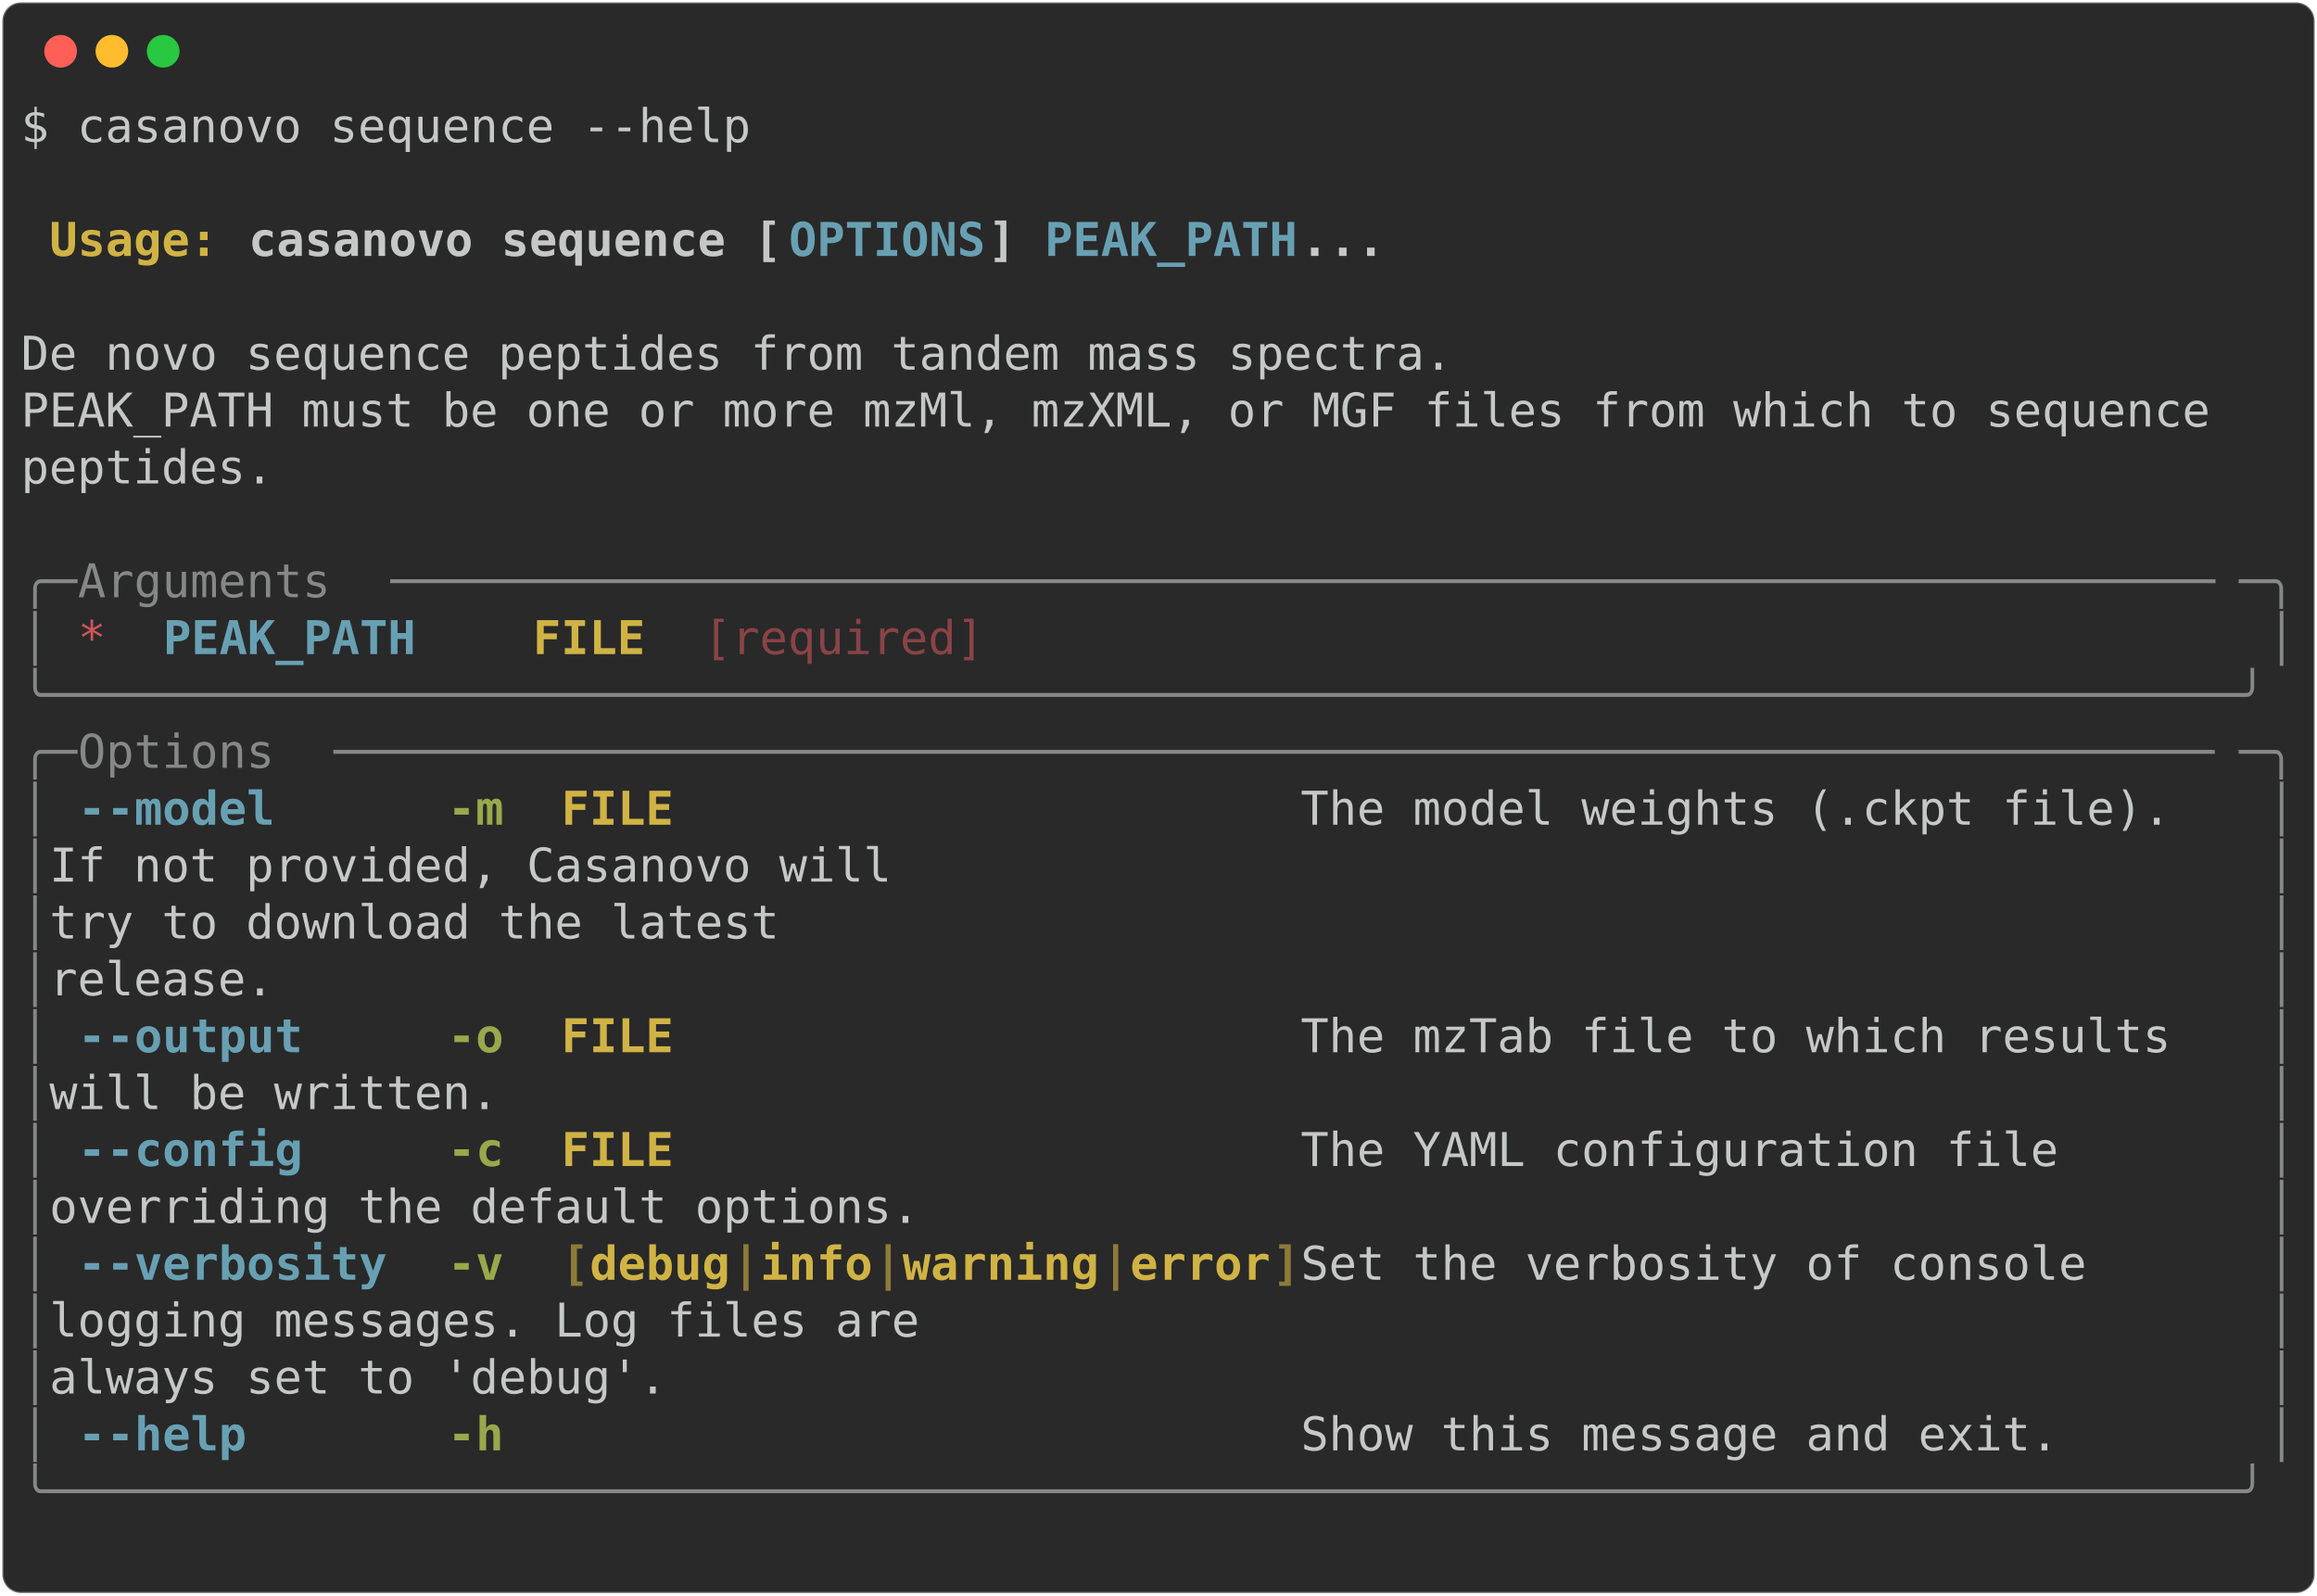
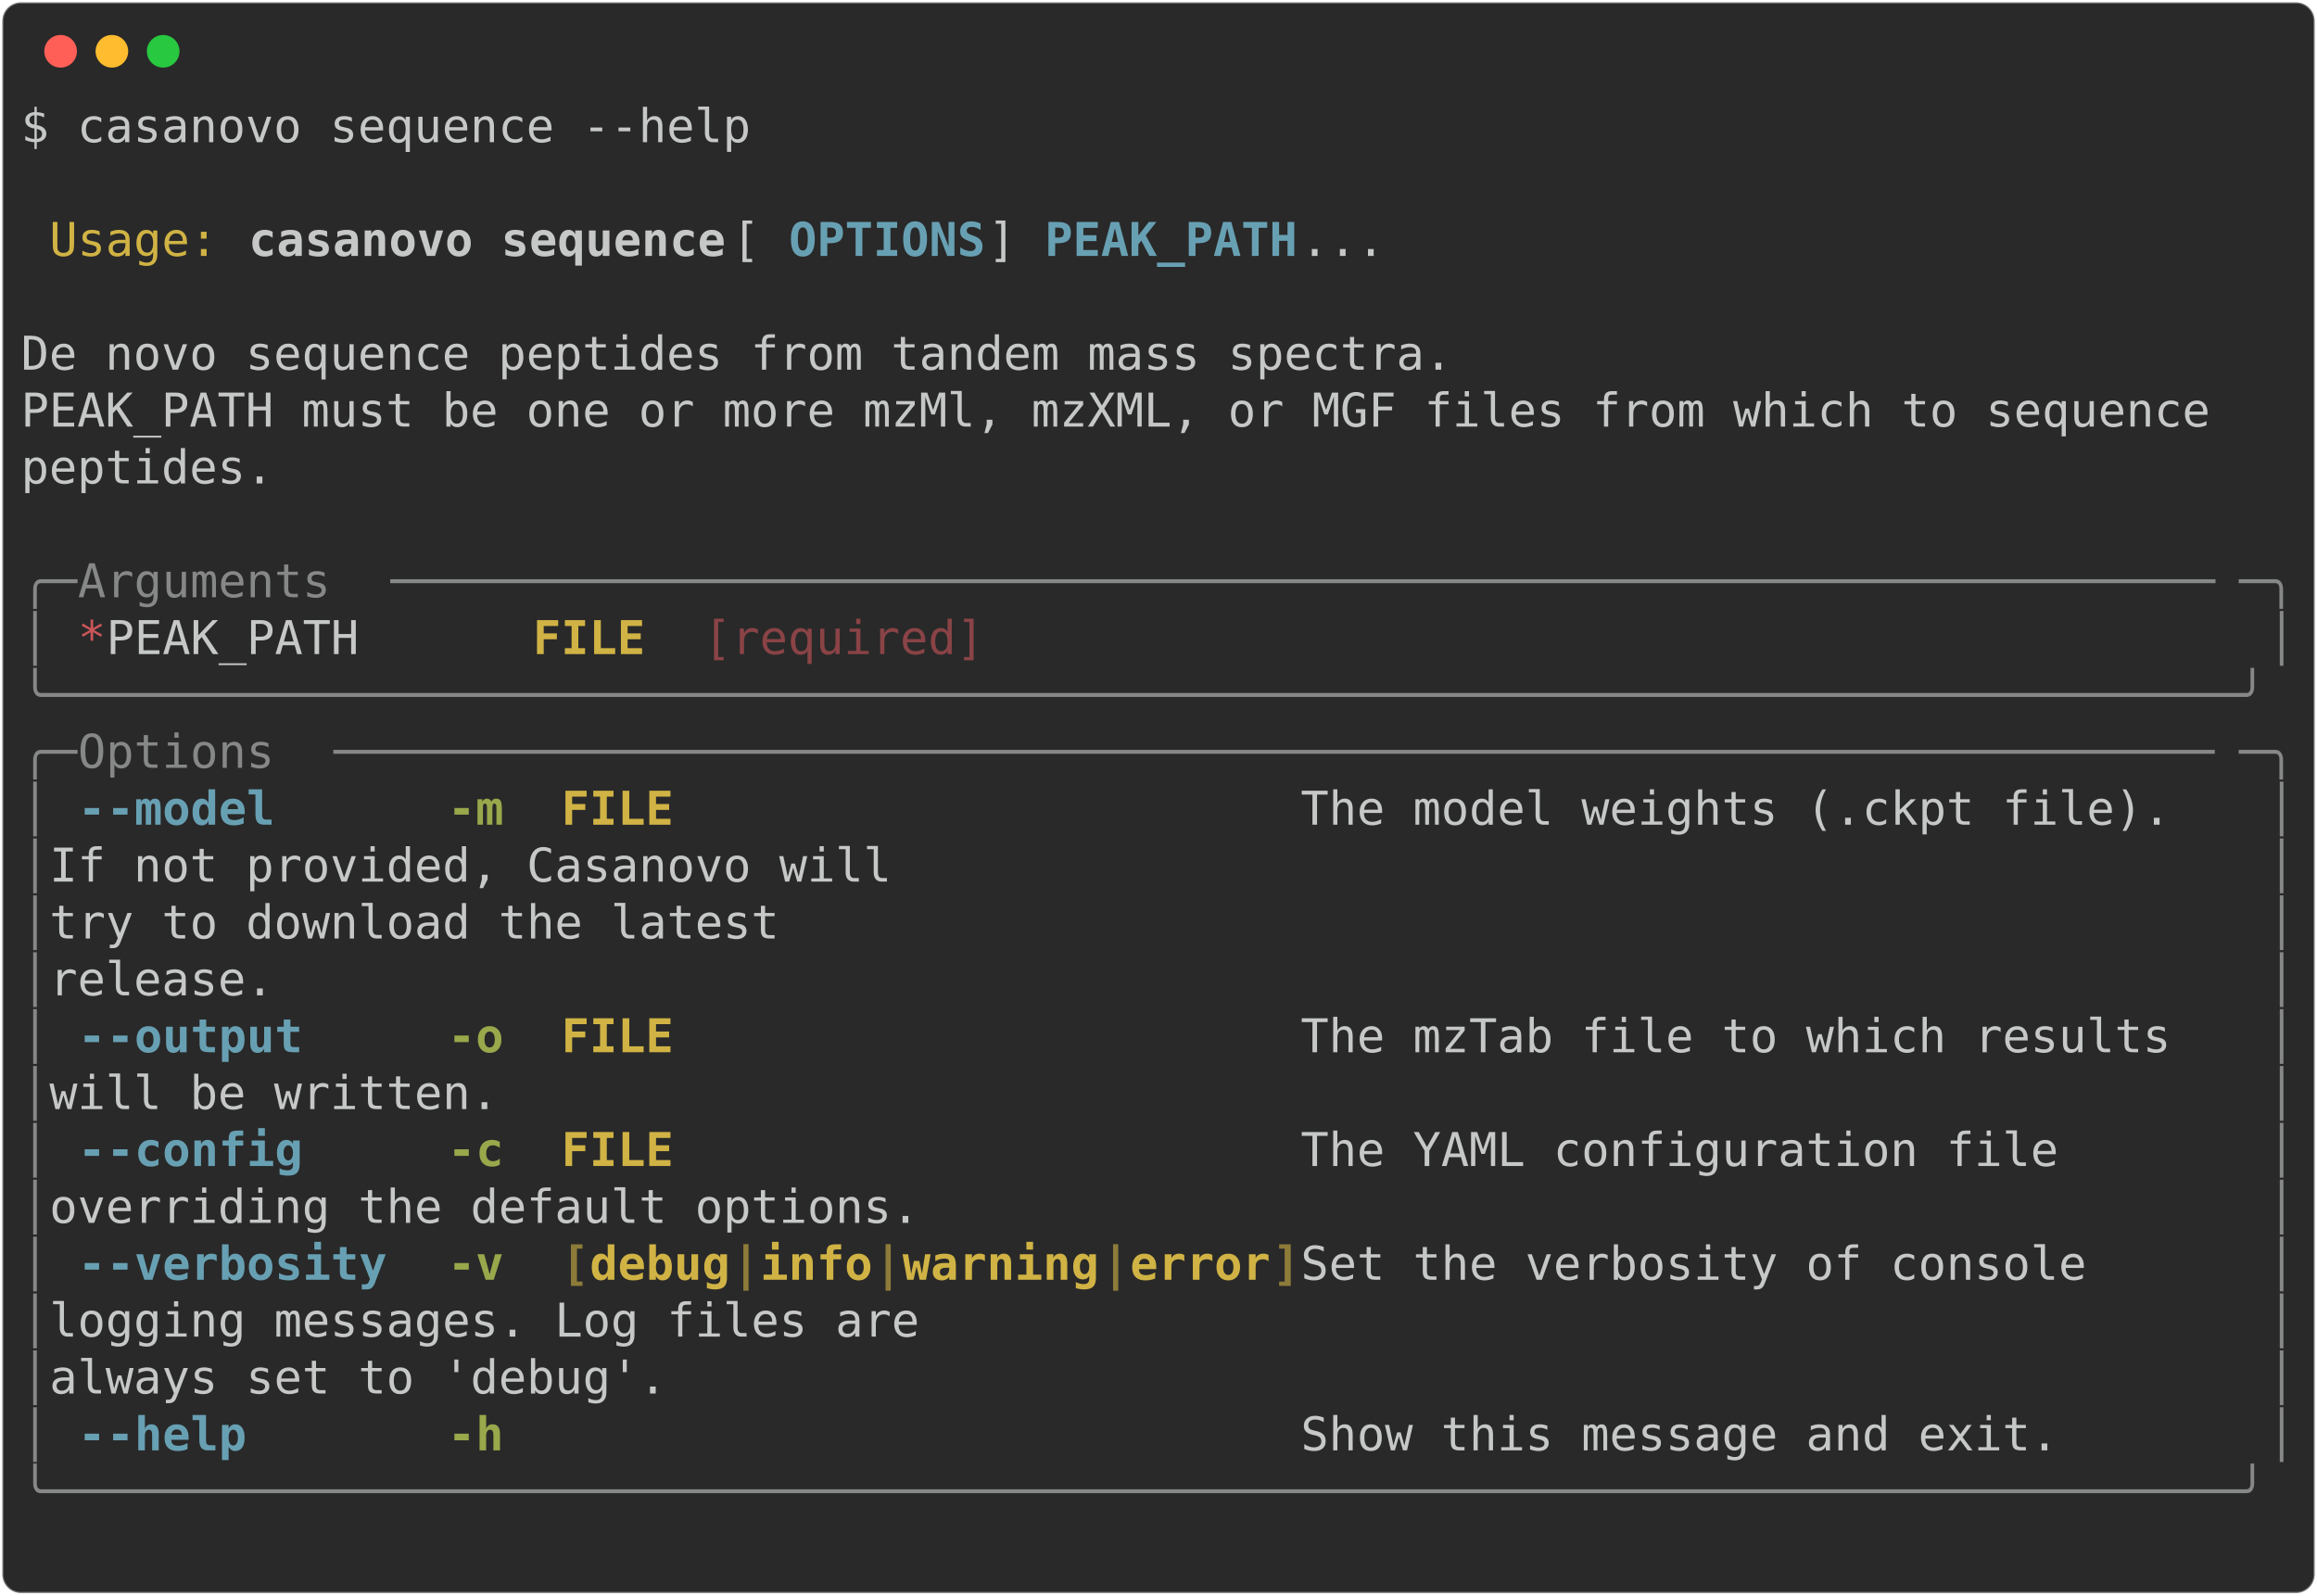
<svg xmlns="http://www.w3.org/2000/svg" class="rich-terminal" viewBox="0 0 994 684.4">
  <style>

    @font-face {
        font-family: "Fira Code";
        src: local("FiraCode-Regular"),
                url("https://cdnjs.cloudflare.com/ajax/libs/firacode/6.2.0/woff2/FiraCode-Regular.woff2") format("woff2"),
                url("https://cdnjs.cloudflare.com/ajax/libs/firacode/6.2.0/woff/FiraCode-Regular.woff") format("woff");
        font-style: normal;
        font-weight: 400;
    }
    @font-face {
        font-family: "Fira Code";
        src: local("FiraCode-Bold"),
                url("https://cdnjs.cloudflare.com/ajax/libs/firacode/6.2.0/woff2/FiraCode-Bold.woff2") format("woff2"),
                url("https://cdnjs.cloudflare.com/ajax/libs/firacode/6.2.0/woff/FiraCode-Bold.woff") format("woff");
        font-style: bold;
        font-weight: 700;
    }

-     .terminal-485984700-matrix {
+     .terminal-2396407494-matrix {
        font-family: Fira Code, monospace;
        font-size: 20px;
        line-height: 24.4px;
        font-variant-east-asian: full-width;
    }

-     .terminal-485984700-title {
+     .terminal-2396407494-title {
        font-size: 18px;
        font-weight: bold;
        font-family: arial;
    }

-     .terminal-485984700-r1 { fill: #c5c8c6 }
- .terminal-485984700-r2 { fill: #c5c8c6;font-weight: bold }
- .terminal-485984700-r3 { fill: #d0b344;font-weight: bold }
- .terminal-485984700-r4 { fill: #68a0b3;font-weight: bold }
- .terminal-485984700-r5 { fill: #868887 }
- .terminal-485984700-r6 { fill: #cc555a }
- .terminal-485984700-r7 { fill: #8a4346 }
- .terminal-485984700-r8 { fill: #98a84b;font-weight: bold }
- .terminal-485984700-r9 { fill: #8d7b39;font-weight: bold }
+     .terminal-2396407494-r1 { fill: #c5c8c6 }
+ .terminal-2396407494-r2 { fill: #d0b344 }
+ .terminal-2396407494-r3 { fill: #c5c8c6;font-weight: bold }
+ .terminal-2396407494-r4 { fill: #68a0b3;font-weight: bold }
+ .terminal-2396407494-r5 { fill: #868887 }
+ .terminal-2396407494-r6 { fill: #cc555a }
+ .terminal-2396407494-r7 { fill: #d0b344;font-weight: bold }
+ .terminal-2396407494-r8 { fill: #8a4346 }
+ .terminal-2396407494-r9 { fill: #98a84b;font-weight: bold }
+ .terminal-2396407494-r10 { fill: #8d7b39;font-weight: bold }
    </style>
  <defs>
-     <clipPath id="terminal-485984700-clip-terminal">
+     <clipPath id="terminal-2396407494-clip-terminal">
      <rect x="0" y="0" width="975.0" height="633.4" />
    </clipPath>
-     <clipPath id="terminal-485984700-line-0">
+     <clipPath id="terminal-2396407494-line-0">
      <rect x="0" y="1.5" width="976" height="24.65" />
    </clipPath>
-     <clipPath id="terminal-485984700-line-1">
+     <clipPath id="terminal-2396407494-line-1">
      <rect x="0" y="25.9" width="976" height="24.65" />
    </clipPath>
-     <clipPath id="terminal-485984700-line-2">
+     <clipPath id="terminal-2396407494-line-2">
      <rect x="0" y="50.3" width="976" height="24.65" />
    </clipPath>
-     <clipPath id="terminal-485984700-line-3">
+     <clipPath id="terminal-2396407494-line-3">
      <rect x="0" y="74.7" width="976" height="24.65" />
    </clipPath>
-     <clipPath id="terminal-485984700-line-4">
+     <clipPath id="terminal-2396407494-line-4">
      <rect x="0" y="99.1" width="976" height="24.65" />
    </clipPath>
-     <clipPath id="terminal-485984700-line-5">
+     <clipPath id="terminal-2396407494-line-5">
      <rect x="0" y="123.5" width="976" height="24.65" />
    </clipPath>
-     <clipPath id="terminal-485984700-line-6">
+     <clipPath id="terminal-2396407494-line-6">
      <rect x="0" y="147.9" width="976" height="24.65" />
    </clipPath>
-     <clipPath id="terminal-485984700-line-7">
+     <clipPath id="terminal-2396407494-line-7">
      <rect x="0" y="172.3" width="976" height="24.65" />
    </clipPath>
-     <clipPath id="terminal-485984700-line-8">
+     <clipPath id="terminal-2396407494-line-8">
      <rect x="0" y="196.7" width="976" height="24.65" />
    </clipPath>
-     <clipPath id="terminal-485984700-line-9">
+     <clipPath id="terminal-2396407494-line-9">
      <rect x="0" y="221.1" width="976" height="24.65" />
    </clipPath>
-     <clipPath id="terminal-485984700-line-10">
+     <clipPath id="terminal-2396407494-line-10">
      <rect x="0" y="245.5" width="976" height="24.65" />
    </clipPath>
-     <clipPath id="terminal-485984700-line-11">
+     <clipPath id="terminal-2396407494-line-11">
      <rect x="0" y="269.9" width="976" height="24.65" />
    </clipPath>
-     <clipPath id="terminal-485984700-line-12">
+     <clipPath id="terminal-2396407494-line-12">
      <rect x="0" y="294.3" width="976" height="24.65" />
    </clipPath>
-     <clipPath id="terminal-485984700-line-13">
+     <clipPath id="terminal-2396407494-line-13">
      <rect x="0" y="318.7" width="976" height="24.65" />
    </clipPath>
-     <clipPath id="terminal-485984700-line-14">
+     <clipPath id="terminal-2396407494-line-14">
      <rect x="0" y="343.1" width="976" height="24.65" />
    </clipPath>
-     <clipPath id="terminal-485984700-line-15">
+     <clipPath id="terminal-2396407494-line-15">
      <rect x="0" y="367.5" width="976" height="24.65" />
    </clipPath>
-     <clipPath id="terminal-485984700-line-16">
+     <clipPath id="terminal-2396407494-line-16">
      <rect x="0" y="391.9" width="976" height="24.65" />
    </clipPath>
-     <clipPath id="terminal-485984700-line-17">
+     <clipPath id="terminal-2396407494-line-17">
      <rect x="0" y="416.3" width="976" height="24.65" />
    </clipPath>
-     <clipPath id="terminal-485984700-line-18">
+     <clipPath id="terminal-2396407494-line-18">
      <rect x="0" y="440.7" width="976" height="24.65" />
    </clipPath>
-     <clipPath id="terminal-485984700-line-19">
+     <clipPath id="terminal-2396407494-line-19">
      <rect x="0" y="465.1" width="976" height="24.65" />
    </clipPath>
-     <clipPath id="terminal-485984700-line-20">
+     <clipPath id="terminal-2396407494-line-20">
      <rect x="0" y="489.5" width="976" height="24.65" />
    </clipPath>
-     <clipPath id="terminal-485984700-line-21">
+     <clipPath id="terminal-2396407494-line-21">
      <rect x="0" y="513.9" width="976" height="24.65" />
    </clipPath>
-     <clipPath id="terminal-485984700-line-22">
+     <clipPath id="terminal-2396407494-line-22">
      <rect x="0" y="538.3" width="976" height="24.65" />
    </clipPath>
-     <clipPath id="terminal-485984700-line-23">
+     <clipPath id="terminal-2396407494-line-23">
      <rect x="0" y="562.7" width="976" height="24.65" />
    </clipPath>
-     <clipPath id="terminal-485984700-line-24">
+     <clipPath id="terminal-2396407494-line-24">
      <rect x="0" y="587.1" width="976" height="24.65" />
    </clipPath>
  </defs>
  <rect fill="#292929" stroke="rgba(255,255,255,0.35)" stroke-width="1" x="1" y="1" width="992" height="682.4" rx="8" />
  <g transform="translate(26,22)">
    <circle cx="0" cy="0" r="7" fill="#ff5f57" />
    <circle cx="22" cy="0" r="7" fill="#febc2e" />
    <circle cx="44" cy="0" r="7" fill="#28c840" />
  </g>
-   <g transform="translate(9, 41)" clip-path="url(#terminal-485984700-clip-terminal)">
-     <g class="terminal-485984700-matrix">
-       <text class="terminal-485984700-r1" x="0" y="20" textLength="317.2" clip-path="url(#terminal-485984700-line-0)">$ casanovo sequence --help</text>
-       <text class="terminal-485984700-r1" x="976" y="20" textLength="12.2" clip-path="url(#terminal-485984700-line-0)">
- </text>
-       <text class="terminal-485984700-r1" x="976" y="44.4" textLength="12.2" clip-path="url(#terminal-485984700-line-1)">
- </text>
-       <text class="terminal-485984700-r3" x="12.2" y="68.8" textLength="85.4" clip-path="url(#terminal-485984700-line-2)">Usage: </text>
-       <text class="terminal-485984700-r2" x="97.6" y="68.8" textLength="231.8" clip-path="url(#terminal-485984700-line-2)">casanovo sequence [</text>
-       <text class="terminal-485984700-r4" x="329.4" y="68.8" textLength="85.4" clip-path="url(#terminal-485984700-line-2)">OPTIONS</text>
-       <text class="terminal-485984700-r2" x="414.8" y="68.8" textLength="24.4" clip-path="url(#terminal-485984700-line-2)">] </text>
-       <text class="terminal-485984700-r4" x="439.2" y="68.8" textLength="109.8" clip-path="url(#terminal-485984700-line-2)">PEAK_PATH</text>
-       <text class="terminal-485984700-r2" x="549" y="68.8" textLength="36.6" clip-path="url(#terminal-485984700-line-2)">...</text>
-       <text class="terminal-485984700-r1" x="976" y="68.8" textLength="12.2" clip-path="url(#terminal-485984700-line-2)">
- </text>
-       <text class="terminal-485984700-r1" x="976" y="93.2" textLength="12.2" clip-path="url(#terminal-485984700-line-3)">
- </text>
-       <text class="terminal-485984700-r1" x="0" y="117.6" textLength="976" clip-path="url(#terminal-485984700-line-4)"> De novo sequence peptides from tandem mass spectra.                            </text>
-       <text class="terminal-485984700-r1" x="976" y="117.6" textLength="12.2" clip-path="url(#terminal-485984700-line-4)">
- </text>
-       <text class="terminal-485984700-r1" x="0" y="142" textLength="976" clip-path="url(#terminal-485984700-line-5)"> PEAK_PATH must be one or more mzMl, mzXML, or MGF files from which to sequence </text>
-       <text class="terminal-485984700-r1" x="976" y="142" textLength="12.2" clip-path="url(#terminal-485984700-line-5)">
- </text>
-       <text class="terminal-485984700-r1" x="0" y="166.4" textLength="976" clip-path="url(#terminal-485984700-line-6)"> peptides.                                                                      </text>
-       <text class="terminal-485984700-r1" x="976" y="166.4" textLength="12.2" clip-path="url(#terminal-485984700-line-6)">
- </text>
-       <text class="terminal-485984700-r1" x="976" y="190.8" textLength="12.2" clip-path="url(#terminal-485984700-line-7)">
- </text>
-       <text class="terminal-485984700-r5" x="0" y="215.2" textLength="24.4" clip-path="url(#terminal-485984700-line-8)">╭─</text>
-       <text class="terminal-485984700-r5" x="24.4" y="215.2" textLength="134.2" clip-path="url(#terminal-485984700-line-8)"> Arguments </text>
-       <text class="terminal-485984700-r5" x="158.6" y="215.2" textLength="793" clip-path="url(#terminal-485984700-line-8)">─────────────────────────────────────────────────────────────────</text>
-       <text class="terminal-485984700-r5" x="951.6" y="215.2" textLength="24.4" clip-path="url(#terminal-485984700-line-8)">─╮</text>
-       <text class="terminal-485984700-r1" x="976" y="215.2" textLength="12.2" clip-path="url(#terminal-485984700-line-8)">
- </text>
-       <text class="terminal-485984700-r5" x="0" y="239.6" textLength="12.2" clip-path="url(#terminal-485984700-line-9)">│</text>
-       <text class="terminal-485984700-r6" x="24.4" y="239.6" textLength="12.2" clip-path="url(#terminal-485984700-line-9)">*</text>
-       <text class="terminal-485984700-r4" x="61" y="239.6" textLength="109.8" clip-path="url(#terminal-485984700-line-9)">PEAK_PATH</text>
-       <text class="terminal-485984700-r3" x="219.6" y="239.6" textLength="48.8" clip-path="url(#terminal-485984700-line-9)">FILE</text>
-       <text class="terminal-485984700-r7" x="292.8" y="239.6" textLength="122" clip-path="url(#terminal-485984700-line-9)">[required]</text>
-       <text class="terminal-485984700-r5" x="963.8" y="239.6" textLength="12.2" clip-path="url(#terminal-485984700-line-9)">│</text>
-       <text class="terminal-485984700-r1" x="976" y="239.6" textLength="12.2" clip-path="url(#terminal-485984700-line-9)">
- </text>
-       <text class="terminal-485984700-r5" x="0" y="264" textLength="976" clip-path="url(#terminal-485984700-line-10)">╰──────────────────────────────────────────────────────────────────────────────╯</text>
-       <text class="terminal-485984700-r1" x="976" y="264" textLength="12.2" clip-path="url(#terminal-485984700-line-10)">
- </text>
-       <text class="terminal-485984700-r5" x="0" y="288.4" textLength="24.4" clip-path="url(#terminal-485984700-line-11)">╭─</text>
-       <text class="terminal-485984700-r5" x="24.4" y="288.4" textLength="109.8" clip-path="url(#terminal-485984700-line-11)"> Options </text>
-       <text class="terminal-485984700-r5" x="134.2" y="288.4" textLength="817.4" clip-path="url(#terminal-485984700-line-11)">───────────────────────────────────────────────────────────────────</text>
-       <text class="terminal-485984700-r5" x="951.6" y="288.4" textLength="24.4" clip-path="url(#terminal-485984700-line-11)">─╮</text>
-       <text class="terminal-485984700-r1" x="976" y="288.4" textLength="12.2" clip-path="url(#terminal-485984700-line-11)">
- </text>
-       <text class="terminal-485984700-r5" x="0" y="312.8" textLength="12.2" clip-path="url(#terminal-485984700-line-12)">│</text>
-       <text class="terminal-485984700-r4" x="24.4" y="312.8" textLength="12.2" clip-path="url(#terminal-485984700-line-12)">-</text>
-       <text class="terminal-485984700-r4" x="36.6" y="312.8" textLength="73.2" clip-path="url(#terminal-485984700-line-12)">-model</text>
-       <text class="terminal-485984700-r8" x="183" y="312.8" textLength="24.4" clip-path="url(#terminal-485984700-line-12)">-m</text>
-       <text class="terminal-485984700-r3" x="231.8" y="312.8" textLength="317.2" clip-path="url(#terminal-485984700-line-12)">FILE                      </text>
-       <text class="terminal-485984700-r1" x="549" y="312.8" textLength="414.8" clip-path="url(#terminal-485984700-line-12)">  The model weights (.ckpt file). </text>
-       <text class="terminal-485984700-r5" x="963.8" y="312.8" textLength="12.2" clip-path="url(#terminal-485984700-line-12)">│</text>
-       <text class="terminal-485984700-r1" x="976" y="312.8" textLength="12.2" clip-path="url(#terminal-485984700-line-12)">
- </text>
-       <text class="terminal-485984700-r5" x="0" y="337.2" textLength="12.2" clip-path="url(#terminal-485984700-line-13)">│</text>
-       <text class="terminal-485984700-r1" x="12.2" y="337.2" textLength="951.6" clip-path="url(#terminal-485984700-line-13)">                                              If not provided, Casanovo will  </text>
-       <text class="terminal-485984700-r5" x="963.8" y="337.2" textLength="12.2" clip-path="url(#terminal-485984700-line-13)">│</text>
-       <text class="terminal-485984700-r1" x="976" y="337.2" textLength="12.2" clip-path="url(#terminal-485984700-line-13)">
- </text>
-       <text class="terminal-485984700-r5" x="0" y="361.6" textLength="12.2" clip-path="url(#terminal-485984700-line-14)">│</text>
-       <text class="terminal-485984700-r1" x="12.2" y="361.6" textLength="951.6" clip-path="url(#terminal-485984700-line-14)">                                              try to download the latest      </text>
-       <text class="terminal-485984700-r5" x="963.8" y="361.6" textLength="12.2" clip-path="url(#terminal-485984700-line-14)">│</text>
-       <text class="terminal-485984700-r1" x="976" y="361.6" textLength="12.2" clip-path="url(#terminal-485984700-line-14)">
- </text>
-       <text class="terminal-485984700-r5" x="0" y="386" textLength="12.2" clip-path="url(#terminal-485984700-line-15)">│</text>
-       <text class="terminal-485984700-r1" x="12.2" y="386" textLength="951.6" clip-path="url(#terminal-485984700-line-15)">                                              release.                        </text>
-       <text class="terminal-485984700-r5" x="963.8" y="386" textLength="12.2" clip-path="url(#terminal-485984700-line-15)">│</text>
-       <text class="terminal-485984700-r1" x="976" y="386" textLength="12.2" clip-path="url(#terminal-485984700-line-15)">
- </text>
-       <text class="terminal-485984700-r5" x="0" y="410.4" textLength="12.2" clip-path="url(#terminal-485984700-line-16)">│</text>
-       <text class="terminal-485984700-r4" x="24.4" y="410.4" textLength="12.2" clip-path="url(#terminal-485984700-line-16)">-</text>
-       <text class="terminal-485984700-r4" x="36.6" y="410.4" textLength="85.4" clip-path="url(#terminal-485984700-line-16)">-output</text>
-       <text class="terminal-485984700-r8" x="183" y="410.4" textLength="24.4" clip-path="url(#terminal-485984700-line-16)">-o</text>
-       <text class="terminal-485984700-r3" x="231.8" y="410.4" textLength="317.2" clip-path="url(#terminal-485984700-line-16)">FILE                      </text>
-       <text class="terminal-485984700-r1" x="549" y="410.4" textLength="414.8" clip-path="url(#terminal-485984700-line-16)">  The mzTab file to which results </text>
-       <text class="terminal-485984700-r5" x="963.8" y="410.4" textLength="12.2" clip-path="url(#terminal-485984700-line-16)">│</text>
-       <text class="terminal-485984700-r1" x="976" y="410.4" textLength="12.2" clip-path="url(#terminal-485984700-line-16)">
- </text>
-       <text class="terminal-485984700-r5" x="0" y="434.8" textLength="12.2" clip-path="url(#terminal-485984700-line-17)">│</text>
-       <text class="terminal-485984700-r1" x="12.2" y="434.8" textLength="951.6" clip-path="url(#terminal-485984700-line-17)">                                              will be written.                </text>
-       <text class="terminal-485984700-r5" x="963.8" y="434.8" textLength="12.2" clip-path="url(#terminal-485984700-line-17)">│</text>
-       <text class="terminal-485984700-r1" x="976" y="434.8" textLength="12.2" clip-path="url(#terminal-485984700-line-17)">
- </text>
-       <text class="terminal-485984700-r5" x="0" y="459.2" textLength="12.2" clip-path="url(#terminal-485984700-line-18)">│</text>
-       <text class="terminal-485984700-r4" x="24.4" y="459.2" textLength="12.2" clip-path="url(#terminal-485984700-line-18)">-</text>
-       <text class="terminal-485984700-r4" x="36.6" y="459.2" textLength="85.4" clip-path="url(#terminal-485984700-line-18)">-config</text>
-       <text class="terminal-485984700-r8" x="183" y="459.2" textLength="24.4" clip-path="url(#terminal-485984700-line-18)">-c</text>
-       <text class="terminal-485984700-r3" x="231.8" y="459.2" textLength="317.2" clip-path="url(#terminal-485984700-line-18)">FILE                      </text>
-       <text class="terminal-485984700-r1" x="549" y="459.2" textLength="414.8" clip-path="url(#terminal-485984700-line-18)">  The YAML configuration file     </text>
-       <text class="terminal-485984700-r5" x="963.8" y="459.2" textLength="12.2" clip-path="url(#terminal-485984700-line-18)">│</text>
-       <text class="terminal-485984700-r1" x="976" y="459.2" textLength="12.2" clip-path="url(#terminal-485984700-line-18)">
- </text>
-       <text class="terminal-485984700-r5" x="0" y="483.6" textLength="12.2" clip-path="url(#terminal-485984700-line-19)">│</text>
-       <text class="terminal-485984700-r1" x="12.2" y="483.6" textLength="951.6" clip-path="url(#terminal-485984700-line-19)">                                              overriding the default options. </text>
-       <text class="terminal-485984700-r5" x="963.8" y="483.6" textLength="12.2" clip-path="url(#terminal-485984700-line-19)">│</text>
-       <text class="terminal-485984700-r1" x="976" y="483.6" textLength="12.2" clip-path="url(#terminal-485984700-line-19)">
- </text>
-       <text class="terminal-485984700-r5" x="0" y="508" textLength="12.2" clip-path="url(#terminal-485984700-line-20)">│</text>
-       <text class="terminal-485984700-r4" x="24.4" y="508" textLength="12.2" clip-path="url(#terminal-485984700-line-20)">-</text>
-       <text class="terminal-485984700-r4" x="36.6" y="508" textLength="122" clip-path="url(#terminal-485984700-line-20)">-verbosity</text>
-       <text class="terminal-485984700-r8" x="183" y="508" textLength="24.4" clip-path="url(#terminal-485984700-line-20)">-v</text>
-       <text class="terminal-485984700-r9" x="231.8" y="508" textLength="12.2" clip-path="url(#terminal-485984700-line-20)">[</text>
-       <text class="terminal-485984700-r3" x="244" y="508" textLength="61" clip-path="url(#terminal-485984700-line-20)">debug</text>
-       <text class="terminal-485984700-r9" x="305" y="508" textLength="12.2" clip-path="url(#terminal-485984700-line-20)">|</text>
-       <text class="terminal-485984700-r3" x="317.2" y="508" textLength="48.8" clip-path="url(#terminal-485984700-line-20)">info</text>
-       <text class="terminal-485984700-r9" x="366" y="508" textLength="12.2" clip-path="url(#terminal-485984700-line-20)">|</text>
-       <text class="terminal-485984700-r3" x="378.2" y="508" textLength="85.4" clip-path="url(#terminal-485984700-line-20)">warning</text>
-       <text class="terminal-485984700-r9" x="463.6" y="508" textLength="12.2" clip-path="url(#terminal-485984700-line-20)">|</text>
-       <text class="terminal-485984700-r3" x="475.8" y="508" textLength="61" clip-path="url(#terminal-485984700-line-20)">error</text>
-       <text class="terminal-485984700-r9" x="536.8" y="508" textLength="12.2" clip-path="url(#terminal-485984700-line-20)">]</text>
-       <text class="terminal-485984700-r1" x="549" y="508" textLength="414.8" clip-path="url(#terminal-485984700-line-20)">  Set the verbosity of console    </text>
-       <text class="terminal-485984700-r5" x="963.8" y="508" textLength="12.2" clip-path="url(#terminal-485984700-line-20)">│</text>
-       <text class="terminal-485984700-r1" x="976" y="508" textLength="12.2" clip-path="url(#terminal-485984700-line-20)">
- </text>
-       <text class="terminal-485984700-r5" x="0" y="532.4" textLength="12.2" clip-path="url(#terminal-485984700-line-21)">│</text>
-       <text class="terminal-485984700-r1" x="12.2" y="532.4" textLength="951.6" clip-path="url(#terminal-485984700-line-21)">                                              logging messages. Log files are </text>
-       <text class="terminal-485984700-r5" x="963.8" y="532.4" textLength="12.2" clip-path="url(#terminal-485984700-line-21)">│</text>
-       <text class="terminal-485984700-r1" x="976" y="532.4" textLength="12.2" clip-path="url(#terminal-485984700-line-21)">
- </text>
-       <text class="terminal-485984700-r5" x="0" y="556.8" textLength="12.2" clip-path="url(#terminal-485984700-line-22)">│</text>
-       <text class="terminal-485984700-r1" x="12.2" y="556.8" textLength="951.6" clip-path="url(#terminal-485984700-line-22)">                                              always set to 'debug'.          </text>
-       <text class="terminal-485984700-r5" x="963.8" y="556.8" textLength="12.2" clip-path="url(#terminal-485984700-line-22)">│</text>
-       <text class="terminal-485984700-r1" x="976" y="556.8" textLength="12.2" clip-path="url(#terminal-485984700-line-22)">
- </text>
-       <text class="terminal-485984700-r5" x="0" y="581.2" textLength="12.2" clip-path="url(#terminal-485984700-line-23)">│</text>
-       <text class="terminal-485984700-r4" x="24.4" y="581.2" textLength="12.2" clip-path="url(#terminal-485984700-line-23)">-</text>
-       <text class="terminal-485984700-r4" x="36.6" y="581.2" textLength="61" clip-path="url(#terminal-485984700-line-23)">-help</text>
-       <text class="terminal-485984700-r8" x="183" y="581.2" textLength="24.4" clip-path="url(#terminal-485984700-line-23)">-h</text>
-       <text class="terminal-485984700-r1" x="549" y="581.2" textLength="414.8" clip-path="url(#terminal-485984700-line-23)">  Show this message and exit.     </text>
-       <text class="terminal-485984700-r5" x="963.8" y="581.2" textLength="12.2" clip-path="url(#terminal-485984700-line-23)">│</text>
-       <text class="terminal-485984700-r1" x="976" y="581.2" textLength="12.2" clip-path="url(#terminal-485984700-line-23)">
- </text>
-       <text class="terminal-485984700-r5" x="0" y="605.6" textLength="976" clip-path="url(#terminal-485984700-line-24)">╰──────────────────────────────────────────────────────────────────────────────╯</text>
-       <text class="terminal-485984700-r1" x="976" y="605.6" textLength="12.2" clip-path="url(#terminal-485984700-line-24)">
- </text>
-       <text class="terminal-485984700-r1" x="976" y="630" textLength="12.2" clip-path="url(#terminal-485984700-line-25)">
+   <g transform="translate(9, 41)" clip-path="url(#terminal-2396407494-clip-terminal)">
+     <g class="terminal-2396407494-matrix">
+       <text class="terminal-2396407494-r1" x="0" y="20" textLength="317.2" clip-path="url(#terminal-2396407494-line-0)">$ casanovo sequence --help</text>
+       <text class="terminal-2396407494-r1" x="976" y="20" textLength="12.2" clip-path="url(#terminal-2396407494-line-0)">
+ </text>
+       <text class="terminal-2396407494-r1" x="976" y="44.4" textLength="12.2" clip-path="url(#terminal-2396407494-line-1)">
+ </text>
+       <text class="terminal-2396407494-r2" x="12.2" y="68.8" textLength="73.2" clip-path="url(#terminal-2396407494-line-2)">Usage:</text>
+       <text class="terminal-2396407494-r3" x="97.6" y="68.8" textLength="207.4" clip-path="url(#terminal-2396407494-line-2)">casanovo sequence</text>
+       <text class="terminal-2396407494-r1" x="305" y="68.8" textLength="24.4" clip-path="url(#terminal-2396407494-line-2)"> [</text>
+       <text class="terminal-2396407494-r4" x="329.4" y="68.8" textLength="85.4" clip-path="url(#terminal-2396407494-line-2)">OPTIONS</text>
+       <text class="terminal-2396407494-r1" x="414.8" y="68.8" textLength="24.4" clip-path="url(#terminal-2396407494-line-2)">] </text>
+       <text class="terminal-2396407494-r4" x="439.2" y="68.8" textLength="109.8" clip-path="url(#terminal-2396407494-line-2)">PEAK_PATH</text>
+       <text class="terminal-2396407494-r1" x="549" y="68.8" textLength="427" clip-path="url(#terminal-2396407494-line-2)">...                                </text>
+       <text class="terminal-2396407494-r1" x="976" y="68.8" textLength="12.2" clip-path="url(#terminal-2396407494-line-2)">
+ </text>
+       <text class="terminal-2396407494-r1" x="976" y="93.2" textLength="12.2" clip-path="url(#terminal-2396407494-line-3)">
+ </text>
+       <text class="terminal-2396407494-r1" x="0" y="117.6" textLength="976" clip-path="url(#terminal-2396407494-line-4)"> De novo sequence peptides from tandem mass spectra.                            </text>
+       <text class="terminal-2396407494-r1" x="976" y="117.6" textLength="12.2" clip-path="url(#terminal-2396407494-line-4)">
+ </text>
+       <text class="terminal-2396407494-r1" x="0" y="142" textLength="976" clip-path="url(#terminal-2396407494-line-5)"> PEAK_PATH must be one or more mzMl, mzXML, or MGF files from which to sequence </text>
+       <text class="terminal-2396407494-r1" x="976" y="142" textLength="12.2" clip-path="url(#terminal-2396407494-line-5)">
+ </text>
+       <text class="terminal-2396407494-r1" x="0" y="166.4" textLength="976" clip-path="url(#terminal-2396407494-line-6)"> peptides.                                                                      </text>
+       <text class="terminal-2396407494-r1" x="976" y="166.4" textLength="12.2" clip-path="url(#terminal-2396407494-line-6)">
+ </text>
+       <text class="terminal-2396407494-r1" x="976" y="190.8" textLength="12.2" clip-path="url(#terminal-2396407494-line-7)">
+ </text>
+       <text class="terminal-2396407494-r5" x="0" y="215.2" textLength="24.4" clip-path="url(#terminal-2396407494-line-8)">╭─</text>
+       <text class="terminal-2396407494-r5" x="24.4" y="215.2" textLength="134.2" clip-path="url(#terminal-2396407494-line-8)"> Arguments </text>
+       <text class="terminal-2396407494-r5" x="158.6" y="215.2" textLength="793" clip-path="url(#terminal-2396407494-line-8)">─────────────────────────────────────────────────────────────────</text>
+       <text class="terminal-2396407494-r5" x="951.6" y="215.2" textLength="24.4" clip-path="url(#terminal-2396407494-line-8)">─╮</text>
+       <text class="terminal-2396407494-r1" x="976" y="215.2" textLength="12.2" clip-path="url(#terminal-2396407494-line-8)">
+ </text>
+       <text class="terminal-2396407494-r5" x="0" y="239.6" textLength="12.2" clip-path="url(#terminal-2396407494-line-9)">│</text>
+       <text class="terminal-2396407494-r6" x="24.4" y="239.6" textLength="12.2" clip-path="url(#terminal-2396407494-line-9)">*</text>
+       <text class="terminal-2396407494-r1" x="36.6" y="239.6" textLength="183" clip-path="url(#terminal-2396407494-line-9)">  PEAK_PATH    </text>
+       <text class="terminal-2396407494-r7" x="219.6" y="239.6" textLength="48.8" clip-path="url(#terminal-2396407494-line-9)">FILE</text>
+       <text class="terminal-2396407494-r8" x="292.8" y="239.6" textLength="122" clip-path="url(#terminal-2396407494-line-9)">[required]</text>
+       <text class="terminal-2396407494-r5" x="963.8" y="239.6" textLength="12.2" clip-path="url(#terminal-2396407494-line-9)">│</text>
+       <text class="terminal-2396407494-r1" x="976" y="239.6" textLength="12.2" clip-path="url(#terminal-2396407494-line-9)">
+ </text>
+       <text class="terminal-2396407494-r5" x="0" y="264" textLength="976" clip-path="url(#terminal-2396407494-line-10)">╰──────────────────────────────────────────────────────────────────────────────╯</text>
+       <text class="terminal-2396407494-r1" x="976" y="264" textLength="12.2" clip-path="url(#terminal-2396407494-line-10)">
+ </text>
+       <text class="terminal-2396407494-r5" x="0" y="288.4" textLength="24.4" clip-path="url(#terminal-2396407494-line-11)">╭─</text>
+       <text class="terminal-2396407494-r5" x="24.4" y="288.4" textLength="109.8" clip-path="url(#terminal-2396407494-line-11)"> Options </text>
+       <text class="terminal-2396407494-r5" x="134.2" y="288.4" textLength="817.4" clip-path="url(#terminal-2396407494-line-11)">───────────────────────────────────────────────────────────────────</text>
+       <text class="terminal-2396407494-r5" x="951.6" y="288.4" textLength="24.4" clip-path="url(#terminal-2396407494-line-11)">─╮</text>
+       <text class="terminal-2396407494-r1" x="976" y="288.4" textLength="12.2" clip-path="url(#terminal-2396407494-line-11)">
+ </text>
+       <text class="terminal-2396407494-r5" x="0" y="312.8" textLength="12.2" clip-path="url(#terminal-2396407494-line-12)">│</text>
+       <text class="terminal-2396407494-r4" x="24.4" y="312.8" textLength="12.2" clip-path="url(#terminal-2396407494-line-12)">-</text>
+       <text class="terminal-2396407494-r4" x="36.6" y="312.8" textLength="73.2" clip-path="url(#terminal-2396407494-line-12)">-model</text>
+       <text class="terminal-2396407494-r9" x="183" y="312.8" textLength="24.4" clip-path="url(#terminal-2396407494-line-12)">-m</text>
+       <text class="terminal-2396407494-r7" x="231.8" y="312.8" textLength="317.2" clip-path="url(#terminal-2396407494-line-12)">FILE                      </text>
+       <text class="terminal-2396407494-r1" x="549" y="312.8" textLength="414.8" clip-path="url(#terminal-2396407494-line-12)">  The model weights (.ckpt file). </text>
+       <text class="terminal-2396407494-r5" x="963.8" y="312.8" textLength="12.2" clip-path="url(#terminal-2396407494-line-12)">│</text>
+       <text class="terminal-2396407494-r1" x="976" y="312.8" textLength="12.2" clip-path="url(#terminal-2396407494-line-12)">
+ </text>
+       <text class="terminal-2396407494-r5" x="0" y="337.2" textLength="12.2" clip-path="url(#terminal-2396407494-line-13)">│</text>
+       <text class="terminal-2396407494-r1" x="12.2" y="337.2" textLength="951.6" clip-path="url(#terminal-2396407494-line-13)">                                              If not provided, Casanovo will  </text>
+       <text class="terminal-2396407494-r5" x="963.8" y="337.2" textLength="12.2" clip-path="url(#terminal-2396407494-line-13)">│</text>
+       <text class="terminal-2396407494-r1" x="976" y="337.2" textLength="12.2" clip-path="url(#terminal-2396407494-line-13)">
+ </text>
+       <text class="terminal-2396407494-r5" x="0" y="361.6" textLength="12.2" clip-path="url(#terminal-2396407494-line-14)">│</text>
+       <text class="terminal-2396407494-r1" x="12.2" y="361.6" textLength="951.6" clip-path="url(#terminal-2396407494-line-14)">                                              try to download the latest      </text>
+       <text class="terminal-2396407494-r5" x="963.8" y="361.6" textLength="12.2" clip-path="url(#terminal-2396407494-line-14)">│</text>
+       <text class="terminal-2396407494-r1" x="976" y="361.6" textLength="12.2" clip-path="url(#terminal-2396407494-line-14)">
+ </text>
+       <text class="terminal-2396407494-r5" x="0" y="386" textLength="12.2" clip-path="url(#terminal-2396407494-line-15)">│</text>
+       <text class="terminal-2396407494-r1" x="12.2" y="386" textLength="951.6" clip-path="url(#terminal-2396407494-line-15)">                                              release.                        </text>
+       <text class="terminal-2396407494-r5" x="963.8" y="386" textLength="12.2" clip-path="url(#terminal-2396407494-line-15)">│</text>
+       <text class="terminal-2396407494-r1" x="976" y="386" textLength="12.2" clip-path="url(#terminal-2396407494-line-15)">
+ </text>
+       <text class="terminal-2396407494-r5" x="0" y="410.4" textLength="12.2" clip-path="url(#terminal-2396407494-line-16)">│</text>
+       <text class="terminal-2396407494-r4" x="24.4" y="410.4" textLength="12.2" clip-path="url(#terminal-2396407494-line-16)">-</text>
+       <text class="terminal-2396407494-r4" x="36.6" y="410.4" textLength="85.4" clip-path="url(#terminal-2396407494-line-16)">-output</text>
+       <text class="terminal-2396407494-r9" x="183" y="410.4" textLength="24.4" clip-path="url(#terminal-2396407494-line-16)">-o</text>
+       <text class="terminal-2396407494-r7" x="231.8" y="410.4" textLength="317.2" clip-path="url(#terminal-2396407494-line-16)">FILE                      </text>
+       <text class="terminal-2396407494-r1" x="549" y="410.4" textLength="414.8" clip-path="url(#terminal-2396407494-line-16)">  The mzTab file to which results </text>
+       <text class="terminal-2396407494-r5" x="963.8" y="410.4" textLength="12.2" clip-path="url(#terminal-2396407494-line-16)">│</text>
+       <text class="terminal-2396407494-r1" x="976" y="410.4" textLength="12.2" clip-path="url(#terminal-2396407494-line-16)">
+ </text>
+       <text class="terminal-2396407494-r5" x="0" y="434.8" textLength="12.2" clip-path="url(#terminal-2396407494-line-17)">│</text>
+       <text class="terminal-2396407494-r1" x="12.2" y="434.8" textLength="951.6" clip-path="url(#terminal-2396407494-line-17)">                                              will be written.                </text>
+       <text class="terminal-2396407494-r5" x="963.8" y="434.8" textLength="12.2" clip-path="url(#terminal-2396407494-line-17)">│</text>
+       <text class="terminal-2396407494-r1" x="976" y="434.8" textLength="12.2" clip-path="url(#terminal-2396407494-line-17)">
+ </text>
+       <text class="terminal-2396407494-r5" x="0" y="459.2" textLength="12.2" clip-path="url(#terminal-2396407494-line-18)">│</text>
+       <text class="terminal-2396407494-r4" x="24.4" y="459.2" textLength="12.2" clip-path="url(#terminal-2396407494-line-18)">-</text>
+       <text class="terminal-2396407494-r4" x="36.6" y="459.2" textLength="85.4" clip-path="url(#terminal-2396407494-line-18)">-config</text>
+       <text class="terminal-2396407494-r9" x="183" y="459.2" textLength="24.4" clip-path="url(#terminal-2396407494-line-18)">-c</text>
+       <text class="terminal-2396407494-r7" x="231.8" y="459.2" textLength="317.2" clip-path="url(#terminal-2396407494-line-18)">FILE                      </text>
+       <text class="terminal-2396407494-r1" x="549" y="459.2" textLength="414.8" clip-path="url(#terminal-2396407494-line-18)">  The YAML configuration file     </text>
+       <text class="terminal-2396407494-r5" x="963.8" y="459.2" textLength="12.2" clip-path="url(#terminal-2396407494-line-18)">│</text>
+       <text class="terminal-2396407494-r1" x="976" y="459.2" textLength="12.2" clip-path="url(#terminal-2396407494-line-18)">
+ </text>
+       <text class="terminal-2396407494-r5" x="0" y="483.6" textLength="12.2" clip-path="url(#terminal-2396407494-line-19)">│</text>
+       <text class="terminal-2396407494-r1" x="12.2" y="483.6" textLength="951.6" clip-path="url(#terminal-2396407494-line-19)">                                              overriding the default options. </text>
+       <text class="terminal-2396407494-r5" x="963.8" y="483.6" textLength="12.2" clip-path="url(#terminal-2396407494-line-19)">│</text>
+       <text class="terminal-2396407494-r1" x="976" y="483.6" textLength="12.2" clip-path="url(#terminal-2396407494-line-19)">
+ </text>
+       <text class="terminal-2396407494-r5" x="0" y="508" textLength="12.2" clip-path="url(#terminal-2396407494-line-20)">│</text>
+       <text class="terminal-2396407494-r4" x="24.4" y="508" textLength="12.2" clip-path="url(#terminal-2396407494-line-20)">-</text>
+       <text class="terminal-2396407494-r4" x="36.6" y="508" textLength="122" clip-path="url(#terminal-2396407494-line-20)">-verbosity</text>
+       <text class="terminal-2396407494-r9" x="183" y="508" textLength="24.4" clip-path="url(#terminal-2396407494-line-20)">-v</text>
+       <text class="terminal-2396407494-r10" x="231.8" y="508" textLength="12.2" clip-path="url(#terminal-2396407494-line-20)">[</text>
+       <text class="terminal-2396407494-r7" x="244" y="508" textLength="61" clip-path="url(#terminal-2396407494-line-20)">debug</text>
+       <text class="terminal-2396407494-r10" x="305" y="508" textLength="12.2" clip-path="url(#terminal-2396407494-line-20)">|</text>
+       <text class="terminal-2396407494-r7" x="317.2" y="508" textLength="48.8" clip-path="url(#terminal-2396407494-line-20)">info</text>
+       <text class="terminal-2396407494-r10" x="366" y="508" textLength="12.2" clip-path="url(#terminal-2396407494-line-20)">|</text>
+       <text class="terminal-2396407494-r7" x="378.2" y="508" textLength="85.4" clip-path="url(#terminal-2396407494-line-20)">warning</text>
+       <text class="terminal-2396407494-r10" x="463.6" y="508" textLength="12.2" clip-path="url(#terminal-2396407494-line-20)">|</text>
+       <text class="terminal-2396407494-r7" x="475.8" y="508" textLength="61" clip-path="url(#terminal-2396407494-line-20)">error</text>
+       <text class="terminal-2396407494-r10" x="536.8" y="508" textLength="12.2" clip-path="url(#terminal-2396407494-line-20)">]</text>
+       <text class="terminal-2396407494-r1" x="549" y="508" textLength="414.8" clip-path="url(#terminal-2396407494-line-20)">  Set the verbosity of console    </text>
+       <text class="terminal-2396407494-r5" x="963.8" y="508" textLength="12.2" clip-path="url(#terminal-2396407494-line-20)">│</text>
+       <text class="terminal-2396407494-r1" x="976" y="508" textLength="12.2" clip-path="url(#terminal-2396407494-line-20)">
+ </text>
+       <text class="terminal-2396407494-r5" x="0" y="532.4" textLength="12.2" clip-path="url(#terminal-2396407494-line-21)">│</text>
+       <text class="terminal-2396407494-r1" x="12.2" y="532.4" textLength="951.6" clip-path="url(#terminal-2396407494-line-21)">                                              logging messages. Log files are </text>
+       <text class="terminal-2396407494-r5" x="963.8" y="532.4" textLength="12.2" clip-path="url(#terminal-2396407494-line-21)">│</text>
+       <text class="terminal-2396407494-r1" x="976" y="532.4" textLength="12.2" clip-path="url(#terminal-2396407494-line-21)">
+ </text>
+       <text class="terminal-2396407494-r5" x="0" y="556.8" textLength="12.2" clip-path="url(#terminal-2396407494-line-22)">│</text>
+       <text class="terminal-2396407494-r1" x="12.2" y="556.8" textLength="951.6" clip-path="url(#terminal-2396407494-line-22)">                                              always set to 'debug'.          </text>
+       <text class="terminal-2396407494-r5" x="963.8" y="556.8" textLength="12.2" clip-path="url(#terminal-2396407494-line-22)">│</text>
+       <text class="terminal-2396407494-r1" x="976" y="556.8" textLength="12.2" clip-path="url(#terminal-2396407494-line-22)">
+ </text>
+       <text class="terminal-2396407494-r5" x="0" y="581.2" textLength="12.2" clip-path="url(#terminal-2396407494-line-23)">│</text>
+       <text class="terminal-2396407494-r4" x="24.4" y="581.2" textLength="12.2" clip-path="url(#terminal-2396407494-line-23)">-</text>
+       <text class="terminal-2396407494-r4" x="36.6" y="581.2" textLength="61" clip-path="url(#terminal-2396407494-line-23)">-help</text>
+       <text class="terminal-2396407494-r9" x="183" y="581.2" textLength="24.4" clip-path="url(#terminal-2396407494-line-23)">-h</text>
+       <text class="terminal-2396407494-r1" x="549" y="581.2" textLength="414.8" clip-path="url(#terminal-2396407494-line-23)">  Show this message and exit.     </text>
+       <text class="terminal-2396407494-r5" x="963.8" y="581.2" textLength="12.2" clip-path="url(#terminal-2396407494-line-23)">│</text>
+       <text class="terminal-2396407494-r1" x="976" y="581.2" textLength="12.2" clip-path="url(#terminal-2396407494-line-23)">
+ </text>
+       <text class="terminal-2396407494-r5" x="0" y="605.6" textLength="976" clip-path="url(#terminal-2396407494-line-24)">╰──────────────────────────────────────────────────────────────────────────────╯</text>
+       <text class="terminal-2396407494-r1" x="976" y="605.6" textLength="12.2" clip-path="url(#terminal-2396407494-line-24)">
+ </text>
+       <text class="terminal-2396407494-r1" x="976" y="630" textLength="12.2" clip-path="url(#terminal-2396407494-line-25)">
</text>
    </g>
  </g>
</svg>
